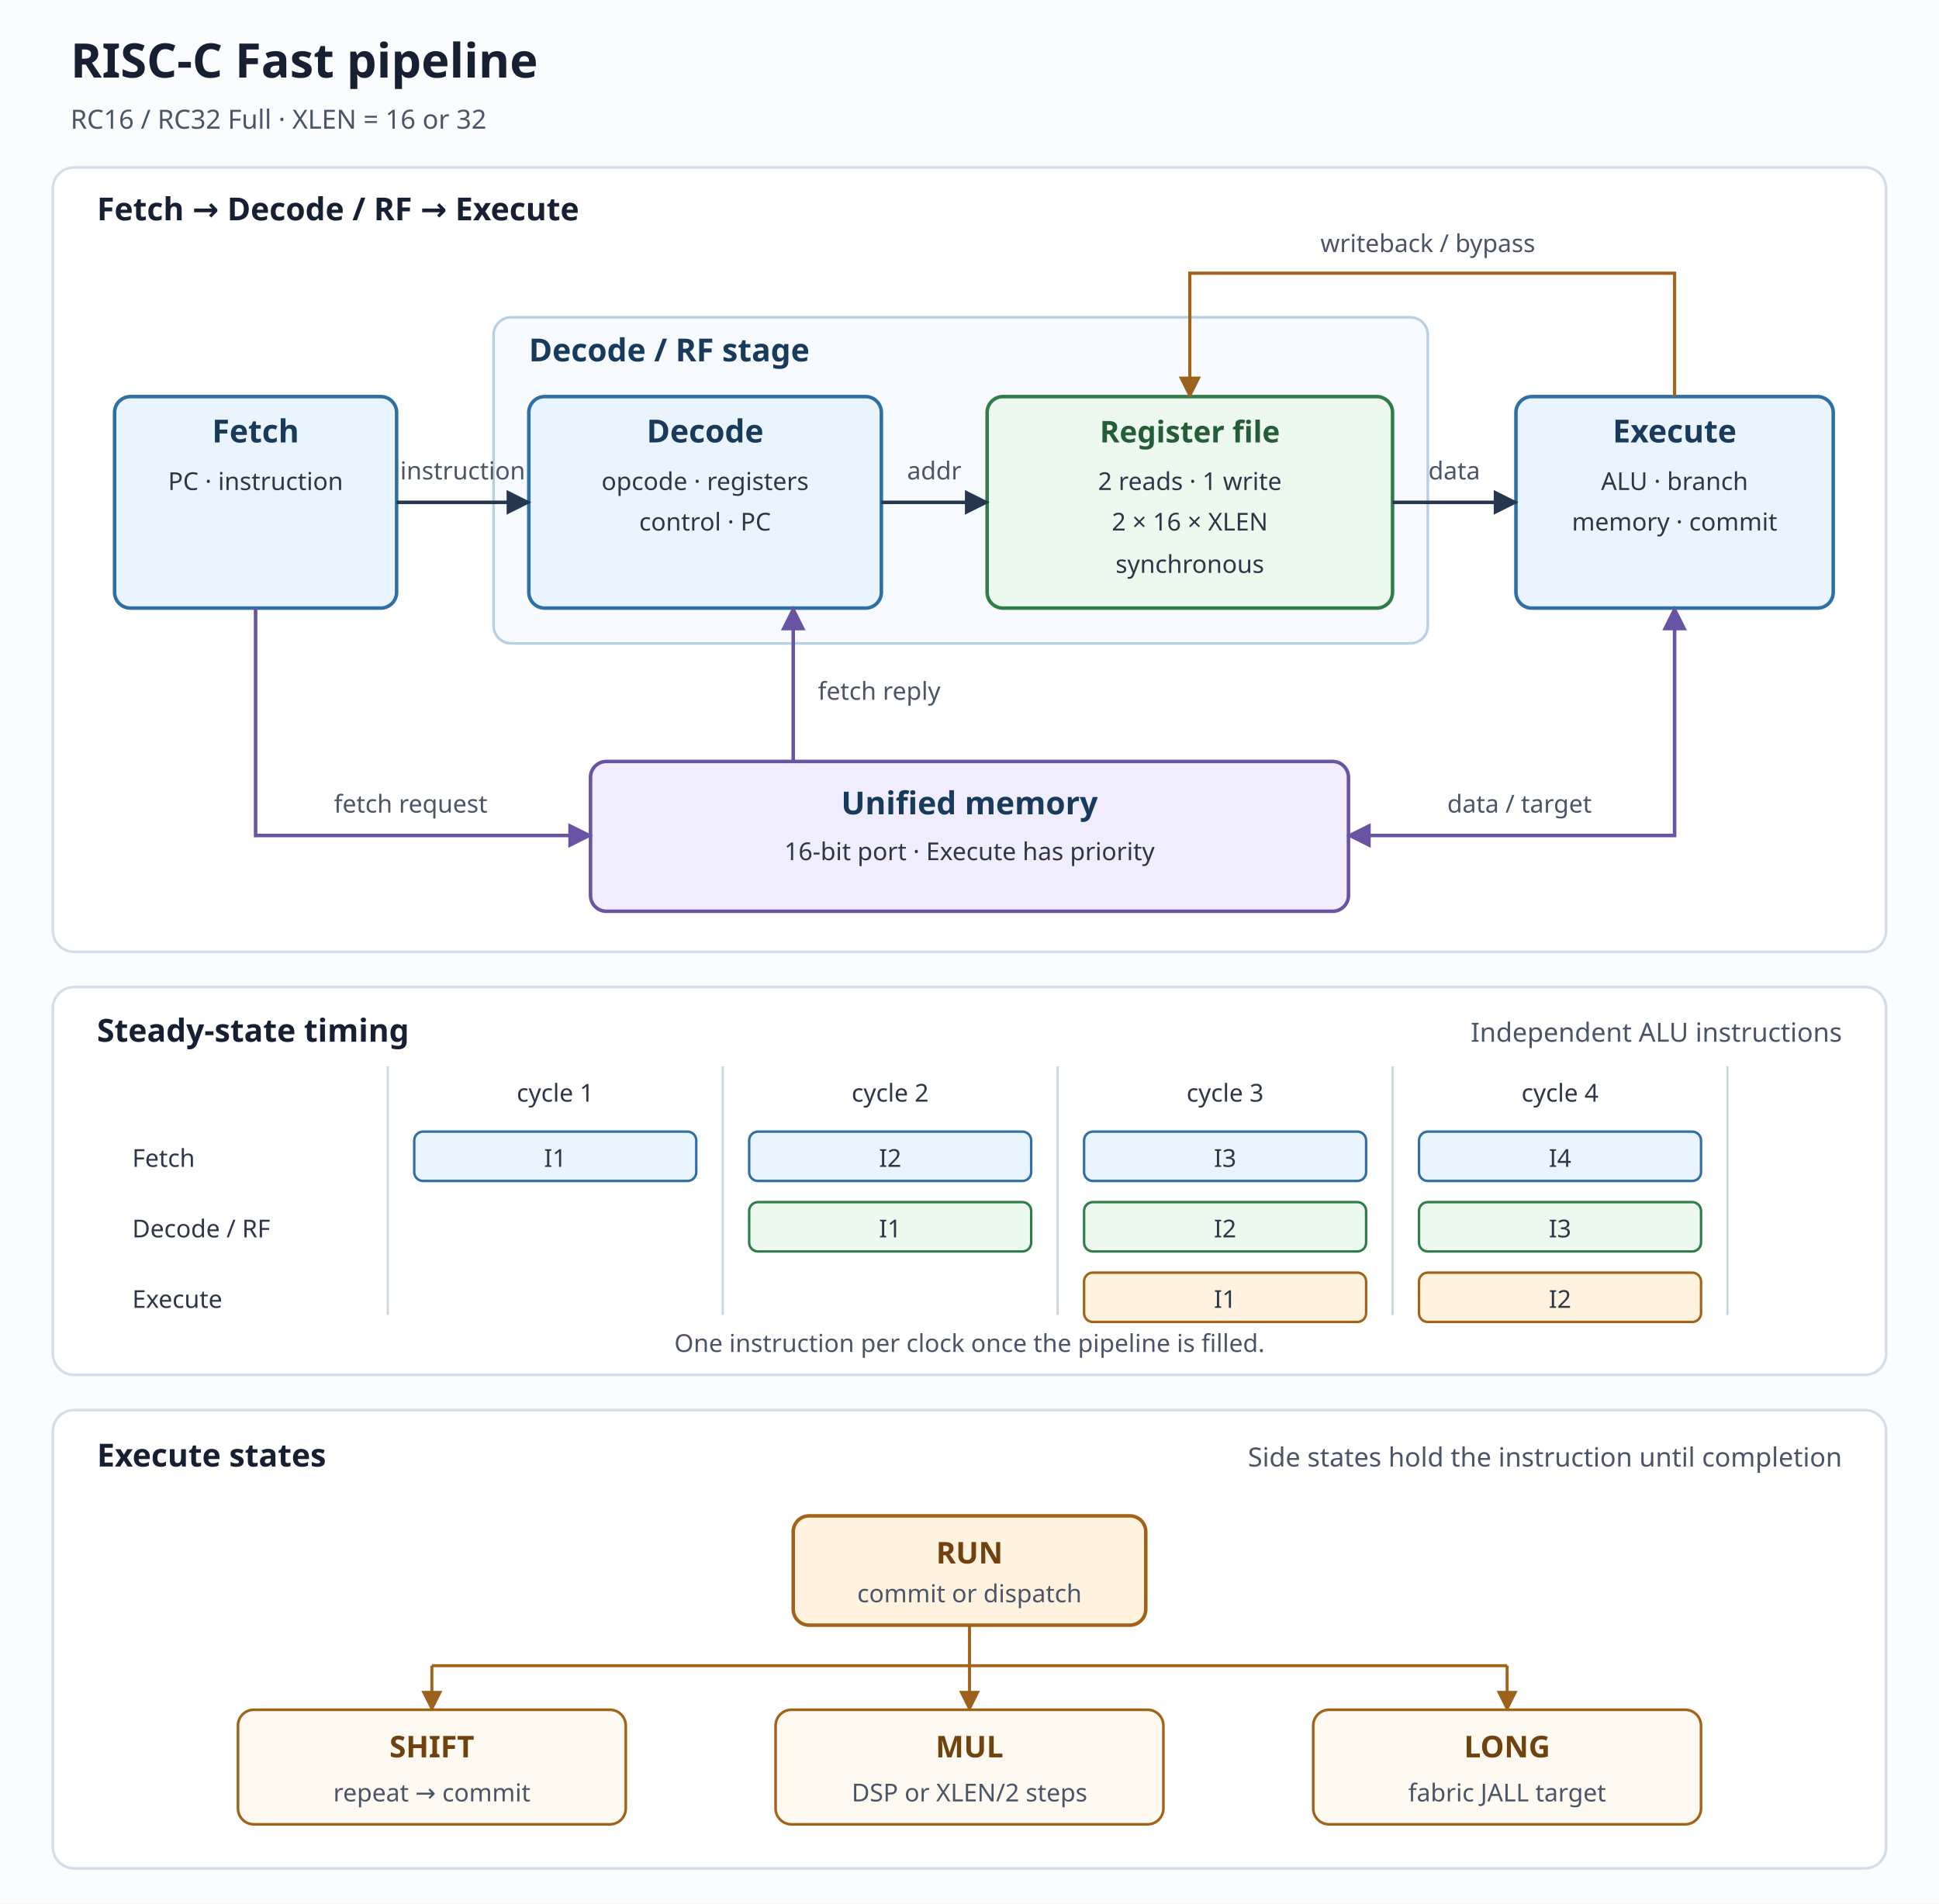
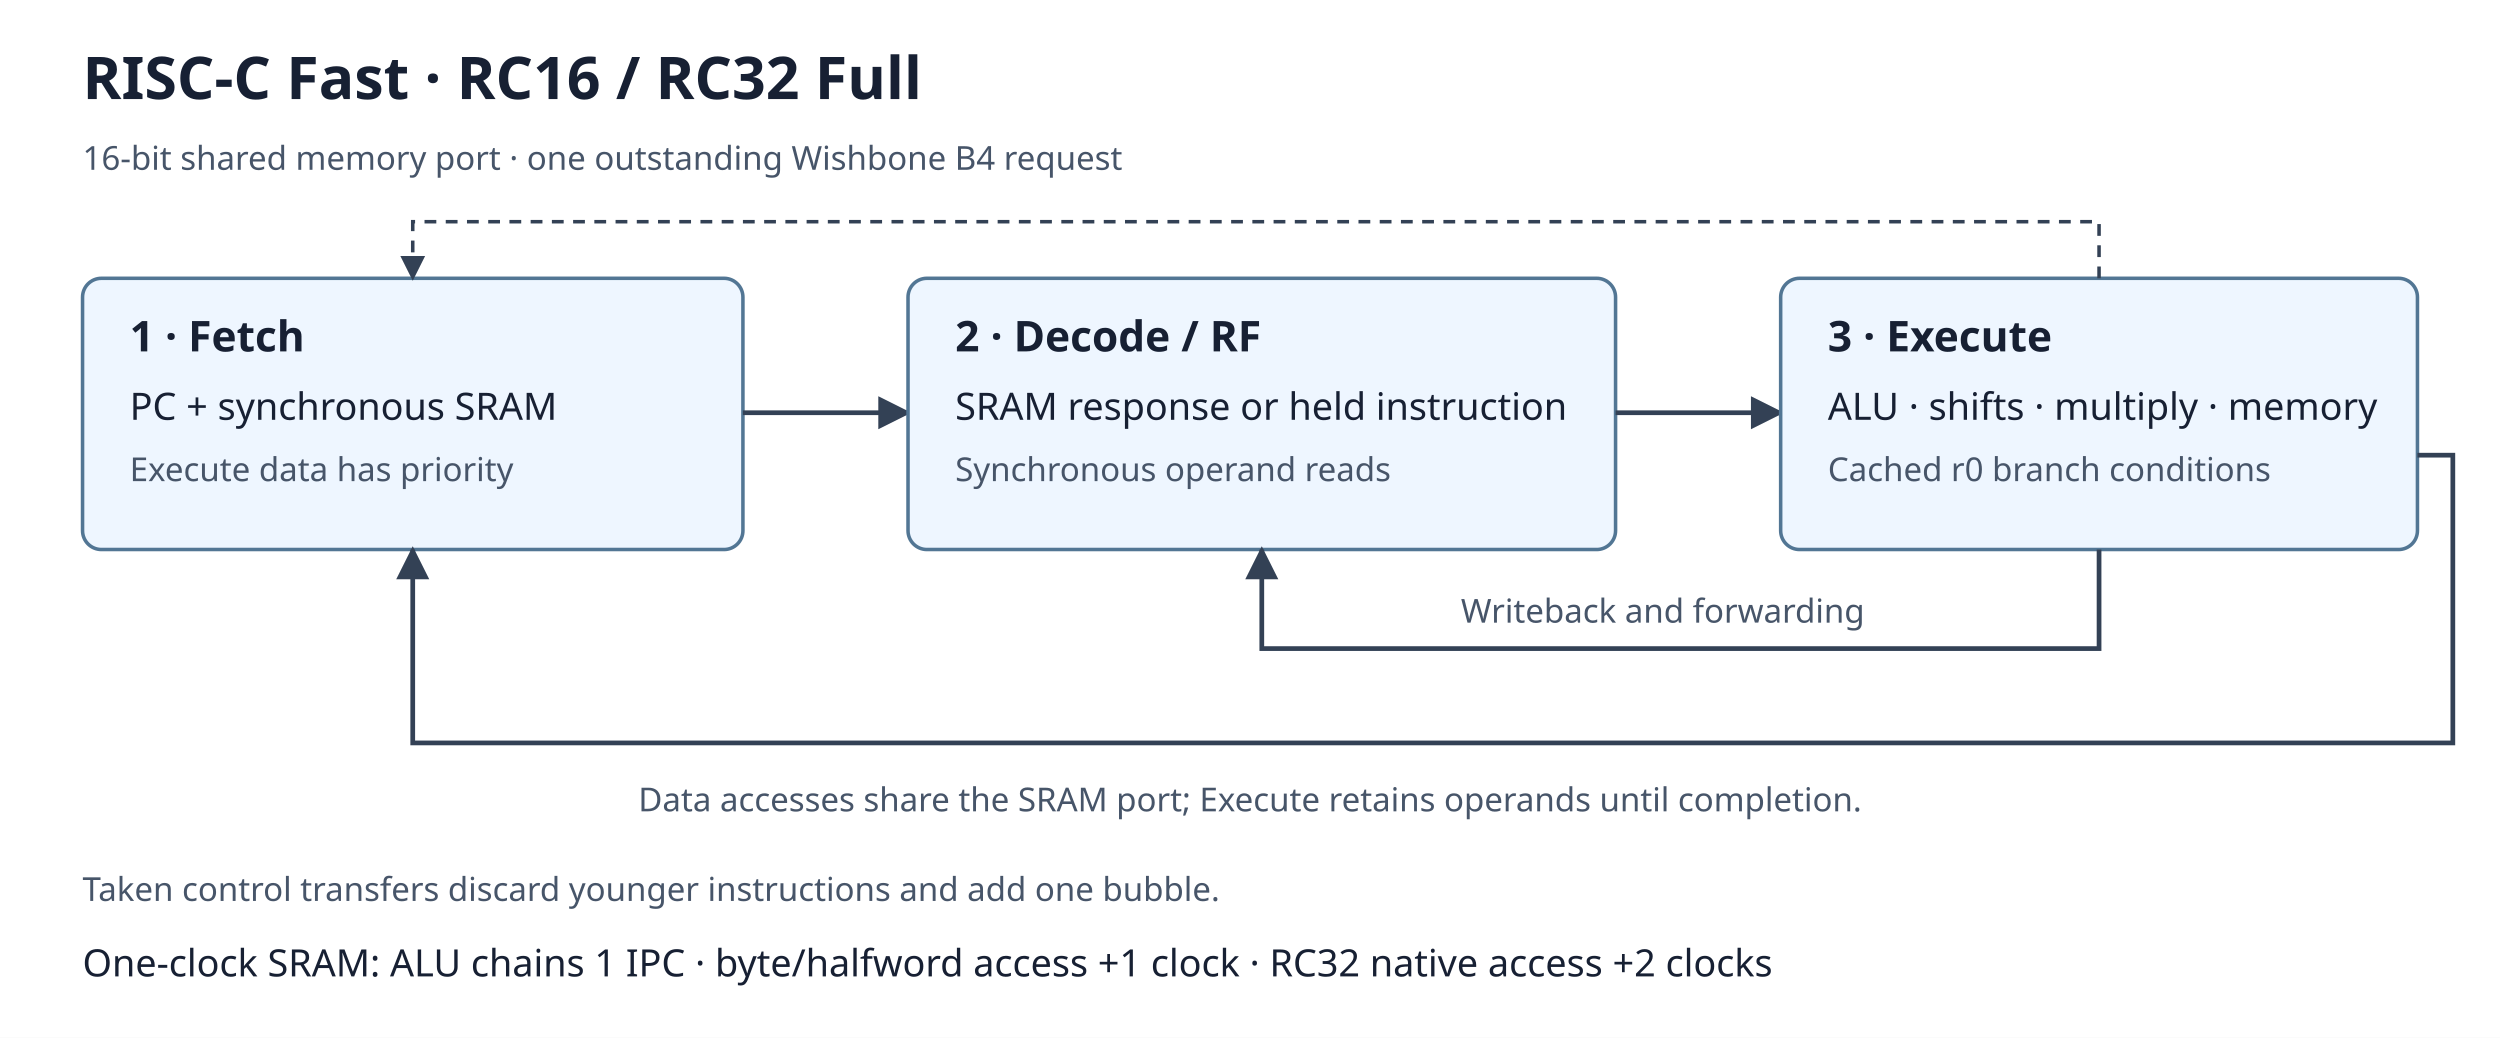
- <svg xmlns="http://www.w3.org/2000/svg" width="1100" height="1080" viewBox="0 0 1100 1080" role="img" aria-labelledby="title desc">
+ <svg xmlns="http://www.w3.org/2000/svg" width="1060" height="440" viewBox="0 0 1060 440" role="img" aria-labelledby="title desc">
  <defs>
    <marker id="arrow" viewBox="0 0 10 10" refX="9" refY="5" markerWidth="7" markerHeight="7" orient="auto-start-reverse">
-       <path d="M 0 0 L 10 5 L 0 10 z" fill="#26364f" />
-     </marker>
-     <marker id="control-arrow" viewBox="0 0 10 10" refX="9" refY="5" markerWidth="7" markerHeight="7" orient="auto-start-reverse">
-       <path d="M 0 0 L 10 5 L 0 10 z" fill="#9a621d" />
-     </marker>
-     <marker id="memory-arrow" viewBox="0 0 10 10" refX="9" refY="5" markerWidth="7" markerHeight="7" orient="auto-start-reverse">
-       <path d="M 0 0 L 10 5 L 0 10 z" fill="#6954a3" />
+       <path d="M0 0L10 5L0 10z" fill="#334155" />
    </marker>
    <style>
-       .page { fill: #fbfcfe; }
-       .panel { fill: #ffffff; stroke: #d5dde8; stroke-width: 1.5; }
-       .stage { fill: #eaf4ff; stroke: #2f6fa3; stroke-width: 2; }
-       .group { fill: #f7fbff; stroke: #b6d0e5; stroke-width: 1.5; }
-       .rf { fill: #edf8ef; stroke: #2f7d49; stroke-width: 2; }
-       .memory { fill: #f0edff; stroke: #6954a3; stroke-width: 2; }
-       .run { fill: #fff3df; stroke: #a26318; stroke-width: 2; }
-       .side { fill: #fffaf1; stroke: #a26318; stroke-width: 1.5; }
-       .active-if { fill: #eaf4ff; stroke: #2f6fa3; stroke-width: 1.4; }
-       .active-d { fill: #edf8ef; stroke: #2f7d49; stroke-width: 1.4; }
-       .active-x { fill: #fff3df; stroke: #a26318; stroke-width: 1.4; }
-       .title { font-family: sans-serif; font-size: 27px; font-weight: 700; fill: #172033; }
-       .subtitle { font-family: sans-serif; font-size: 15px; fill: #4a5568; }
-       .panel-title { font-family: sans-serif; font-size: 18px; font-weight: 700; fill: #172033; }
-       .stage-title { font-family: sans-serif; font-size: 18px; font-weight: 700; fill: #183b5b; }
-       .rf-title { font-family: sans-serif; font-size: 17px; font-weight: 700; fill: #245d37; }
-       .state-title { font-family: sans-serif; font-size: 17px; font-weight: 700; fill: #70420d; }
-       .body { font-family: sans-serif; font-size: 14px; fill: #2d3748; }
-       .small { font-family: sans-serif; font-size: 14px; fill: #4a5568; }
-       .flow { fill: none; stroke: #26364f; stroke-width: 2; marker-end: url(#arrow); }
-       .control { fill: none; stroke: #9a621d; stroke-width: 1.8; stroke-dasharray: 6 5; marker-end: url(#control-arrow); }
-       .writeback { fill: none; stroke: #a26318; stroke-width: 1.8; marker-end: url(#control-arrow); }
-       .memory-flow { fill: none; stroke: #6954a3; stroke-width: 2; marker-end: url(#memory-arrow); }
-       .dispatch { fill: none; stroke: #a26318; stroke-width: 1.7; marker-end: url(#control-arrow); }
-       .bus { fill: none; stroke: #a26318; stroke-width: 1.7; }
-       .grid { stroke: #cbd5e1; stroke-width: 1.2; }
+       text { font-family: sans-serif; fill: #172033; font-size: 16px; }
+       .title { font-size: 25px; font-weight: bold; }
+       .label { font-size: 18px; font-weight: bold; }
+       .small { font-size: 14px; fill: #475569; }
+       .box { stroke: #527694; stroke-width: 1.5; fill: #eef6ff; }
+       .flow { fill: none; stroke: #334155; stroke-width: 2; marker-end: url(#arrow); }
+       .control { fill: none; stroke: #334155; stroke-width: 1.5; stroke-dasharray: 5 4; marker-end: url(#arrow); }
    </style>
  </defs>
-   <rect class="page" width="1100" height="1080" />
-   <text class="title" x="40" y="44" text-anchor="start">RISC-C Fast pipeline</text>
-   <text class="subtitle" x="40" y="73" text-anchor="start">RC16 / RC32 Full · XLEN = 16 or 32</text>
-   <rect class="panel" x="30" y="95" width="1040" height="445" rx="12" />
-   <text class="panel-title" x="55" y="125" text-anchor="start">Fetch → Decode / RF → Execute</text>
-   <text class="small" x="810" y="143" text-anchor="middle">writeback / bypass</text>
-   <rect class="group" x="280" y="180" width="530" height="185" rx="10" />
-   <text class="stage-title" x="300" y="205" text-anchor="start">Decode / RF stage</text>
-   <rect class="stage" x="65" y="225" width="160" height="120" rx="9" />
-   <text class="stage-title" x="145.0" y="251" text-anchor="middle">Fetch</text>
-   <text class="body" x="145.0" y="278" text-anchor="middle">PC · instruction</text>
-   <rect class="stage" x="300" y="225" width="200" height="120" rx="9" />
-   <text class="stage-title" x="400.0" y="251" text-anchor="middle">Decode</text>
-   <text class="body" x="400.0" y="278" text-anchor="middle">opcode · registers</text>
-   <text class="body" x="400.0" y="301" text-anchor="middle">control · PC</text>
-   <rect class="rf" x="560" y="225" width="230" height="120" rx="9" />
-   <text class="rf-title" x="675.0" y="251" text-anchor="middle">Register file</text>
-   <text class="body" x="675.0" y="278" text-anchor="middle">2 reads · 1 write</text>
-   <text class="body" x="675.0" y="301" text-anchor="middle">2 × 16 × XLEN</text>
-   <text class="body" x="675.0" y="325" text-anchor="middle">synchronous</text>
-   <rect class="stage" x="860" y="225" width="180" height="120" rx="9" />
-   <text class="stage-title" x="950.0" y="251" text-anchor="middle">Execute</text>
-   <text class="body" x="950.0" y="278" text-anchor="middle">ALU · branch</text>
-   <text class="body" x="950.0" y="301" text-anchor="middle">memory · commit</text>
-   <path class="writeback" d="M 950 225 V 155 H 675 V 225" />
-   <path class="flow" d="M 225 285 H 300" />
-   <text class="small" x="262.5" y="272" text-anchor="middle">instruction</text>
-   <path class="flow" d="M 500 285 H 560" />
-   <text class="small" x="530.0" y="272" text-anchor="middle">addr</text>
-   <path class="flow" d="M 790 285 H 860" />
-   <text class="small" x="825.0" y="272" text-anchor="middle">data</text>
-   <rect class="memory" x="335" y="432" width="430" height="85" rx="9" />
-   <text class="stage-title" x="550" y="462" text-anchor="middle">Unified memory</text>
-   <text class="body" x="550" y="488" text-anchor="middle">16-bit port · Execute has priority</text>
-   <path class="memory-flow" d="M 145 345 V 474 H 335" />
-   <text class="small" x="233" y="461" text-anchor="middle">fetch request</text>
-   <path class="memory-flow" d="M 450 432 V 345" />
-   <text class="small" x="464" y="397" text-anchor="start">fetch reply</text>
-   <path class="memory-flow" d="M 950 345 V 474 H 765" marker-start="url(#memory-arrow)" />
-   <text class="small" x="862" y="461" text-anchor="middle">data / target</text>
-   <rect class="panel" x="30" y="560" width="1040" height="220" rx="12" />
-   <text class="panel-title" x="55" y="591" text-anchor="start">Steady-state timing</text>
-   <text class="subtitle" x="1045" y="591" text-anchor="end">Independent ALU instructions</text>
-   <line class="grid" x1="220" y1="605" x2="220" y2="746" />
-   <line class="grid" x1="410" y1="605" x2="410" y2="746" />
-   <line class="grid" x1="600" y1="605" x2="600" y2="746" />
-   <line class="grid" x1="790" y1="605" x2="790" y2="746" />
-   <line class="grid" x1="980" y1="605" x2="980" y2="746" />
-   <text class="body" x="315" y="625" text-anchor="middle">cycle 1</text>
-   <text class="body" x="505" y="625" text-anchor="middle">cycle 2</text>
-   <text class="body" x="695" y="625" text-anchor="middle">cycle 3</text>
-   <text class="body" x="885" y="625" text-anchor="middle">cycle 4</text>
-   <text class="body" x="75" y="662" text-anchor="start">Fetch</text>
-   <rect class="active-if" x="235" y="642" width="160" height="28" rx="5" />
-   <text class="body" x="315" y="662" text-anchor="middle">I1</text>
-   <rect class="active-if" x="425" y="642" width="160" height="28" rx="5" />
-   <text class="body" x="505" y="662" text-anchor="middle">I2</text>
-   <rect class="active-if" x="615" y="642" width="160" height="28" rx="5" />
-   <text class="body" x="695" y="662" text-anchor="middle">I3</text>
-   <rect class="active-if" x="805" y="642" width="160" height="28" rx="5" />
-   <text class="body" x="885" y="662" text-anchor="middle">I4</text>
-   <text class="body" x="75" y="702" text-anchor="start">Decode / RF</text>
-   <rect class="active-d" x="425" y="682" width="160" height="28" rx="5" />
-   <text class="body" x="505" y="702" text-anchor="middle">I1</text>
-   <rect class="active-d" x="615" y="682" width="160" height="28" rx="5" />
-   <text class="body" x="695" y="702" text-anchor="middle">I2</text>
-   <rect class="active-d" x="805" y="682" width="160" height="28" rx="5" />
-   <text class="body" x="885" y="702" text-anchor="middle">I3</text>
-   <text class="body" x="75" y="742" text-anchor="start">Execute</text>
-   <rect class="active-x" x="615" y="722" width="160" height="28" rx="5" />
-   <text class="body" x="695" y="742" text-anchor="middle">I1</text>
-   <rect class="active-x" x="805" y="722" width="160" height="28" rx="5" />
-   <text class="body" x="885" y="742" text-anchor="middle">I2</text>
-   <text class="small" x="550" y="767" text-anchor="middle">One instruction per clock once the pipeline is filled.</text>
-   <rect class="panel" x="30" y="800" width="1040" height="260" rx="12" />
-   <text class="panel-title" x="55" y="832" text-anchor="start">Execute states</text>
-   <text class="subtitle" x="1045" y="832" text-anchor="end">Side states hold the instruction until completion</text>
-   <rect class="run" x="450" y="860" width="200" height="62" rx="9" />
-   <text class="state-title" x="550" y="887" text-anchor="middle">RUN</text>
-   <text class="small" x="550" y="909" text-anchor="middle">commit or dispatch</text>
-   <path class="bus" d="M 550 922 V 945 M 245 945 H 855" />
-   <path class="dispatch" d="M 245 945 V 970" />
-   <rect class="side" x="135" y="970" width="220" height="65" rx="9" />
-   <text class="state-title" x="245" y="997" text-anchor="middle">SHIFT</text>
-   <text class="small" x="245" y="1022" text-anchor="middle">repeat → commit</text>
-   <path class="dispatch" d="M 550 945 V 970" />
-   <rect class="side" x="440" y="970" width="220" height="65" rx="9" />
-   <text class="state-title" x="550" y="997" text-anchor="middle">MUL</text>
-   <text class="small" x="550" y="1022" text-anchor="middle">DSP or XLEN/2 steps</text>
-   <path class="dispatch" d="M 855 945 V 970" />
-   <rect class="side" x="745" y="970" width="220" height="65" rx="9" />
-   <text class="state-title" x="855" y="997" text-anchor="middle">LONG</text>
-   <text class="small" x="855" y="1022" text-anchor="middle">fabric JALL target</text>
+   <rect width="1060" height="440" fill="#fff" />
+   <text x="35" y="42" class="title">RISC-C Fast · RC16 / RC32 Full</text>
+   <text x="35" y="72" class="small">16-bit shared memory port · one outstanding Wishbone B4 request</text>
+   <rect x="35" y="118" width="280" height="115" rx="8" class="box" />
+   <text x="55" y="149" class="label">1 · Fetch</text>
+   <text x="55" y="178">PC + synchronous SRAM</text>
+   <text x="55" y="204" class="small">Execute data has priority</text>
+   <path d="M315 175H385" class="flow" />
+   <rect x="385" y="118" width="300" height="115" rx="8" class="box" />
+   <text x="405" y="149" class="label">2 · Decode / RF</text>
+   <text x="405" y="178">SRAM response or held instruction</text>
+   <text x="405" y="204" class="small">Synchronous operand reads</text>
+   <path d="M685 175H755" class="flow" />
+   <rect x="755" y="118" width="270" height="115" rx="8" class="box" />
+   <text x="775" y="149" class="label">3 · Execute</text>
+   <text x="775" y="178">ALU · shifts · multiply · memory</text>
+   <text x="775" y="204" class="small">Cached r0 branch conditions</text>
+   <path d="M890 233V275H535V233" class="flow" />
+   <text x="705" y="264" text-anchor="middle" class="small">Writeback and forwarding</text>
+   <path d="M890 118V94H175V118" class="control" />
+   <path d="M1025 193H1040V315H175V233" class="flow" />
+   <text x="530" y="344" text-anchor="middle" class="small">Data accesses share the SRAM port; Execute retains operands until completion.</text>
+   <text x="35" y="382" class="small">Taken control transfers discard younger instructions and add one bubble.</text>
+   <text x="35" y="414">One-clock SRAM: ALU chains 1 IPC · byte/halfword access +1 clock · RC32 native access +2 clocks</text>
</svg>
